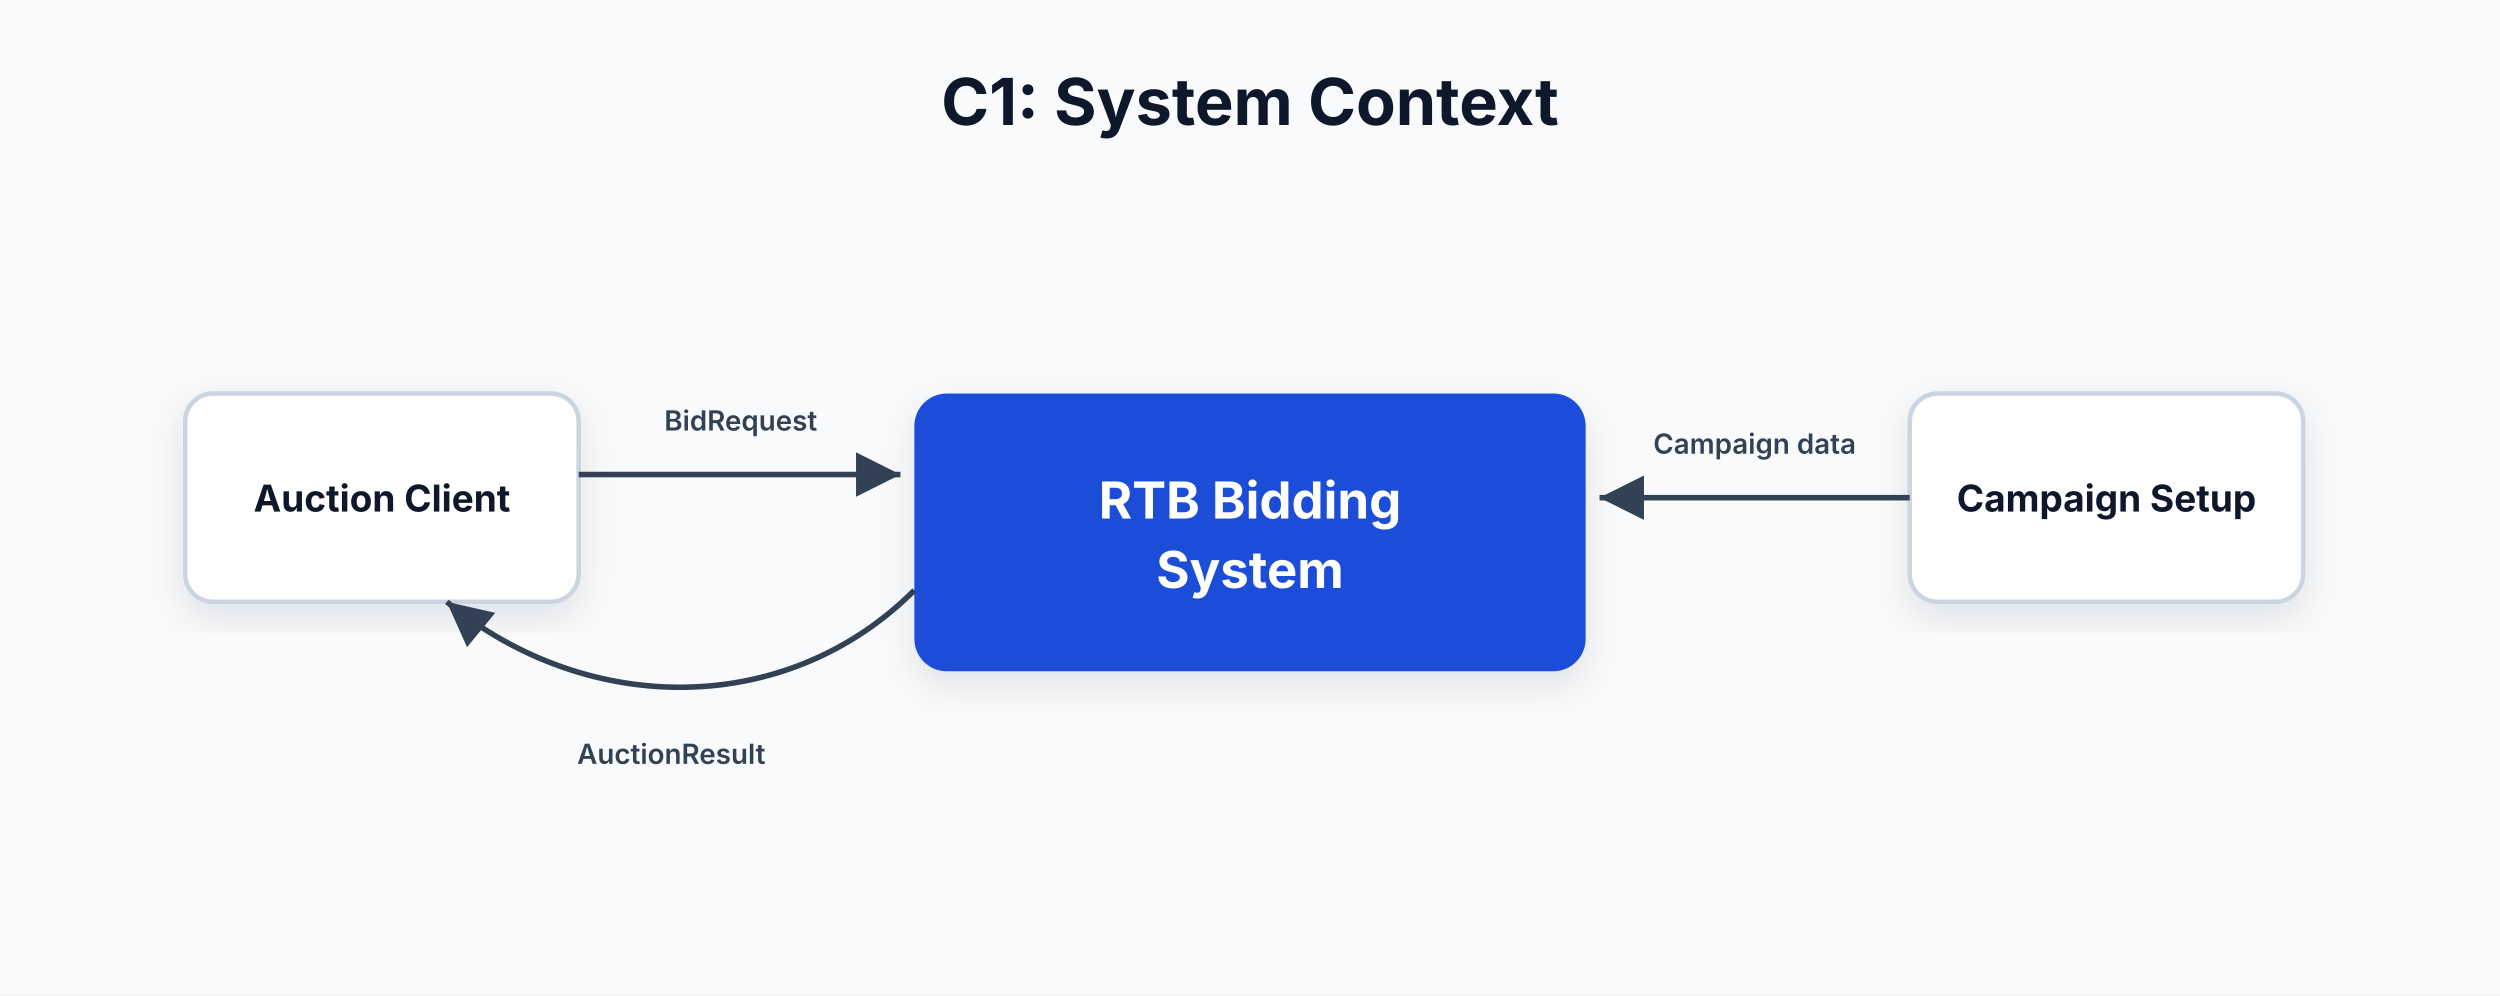
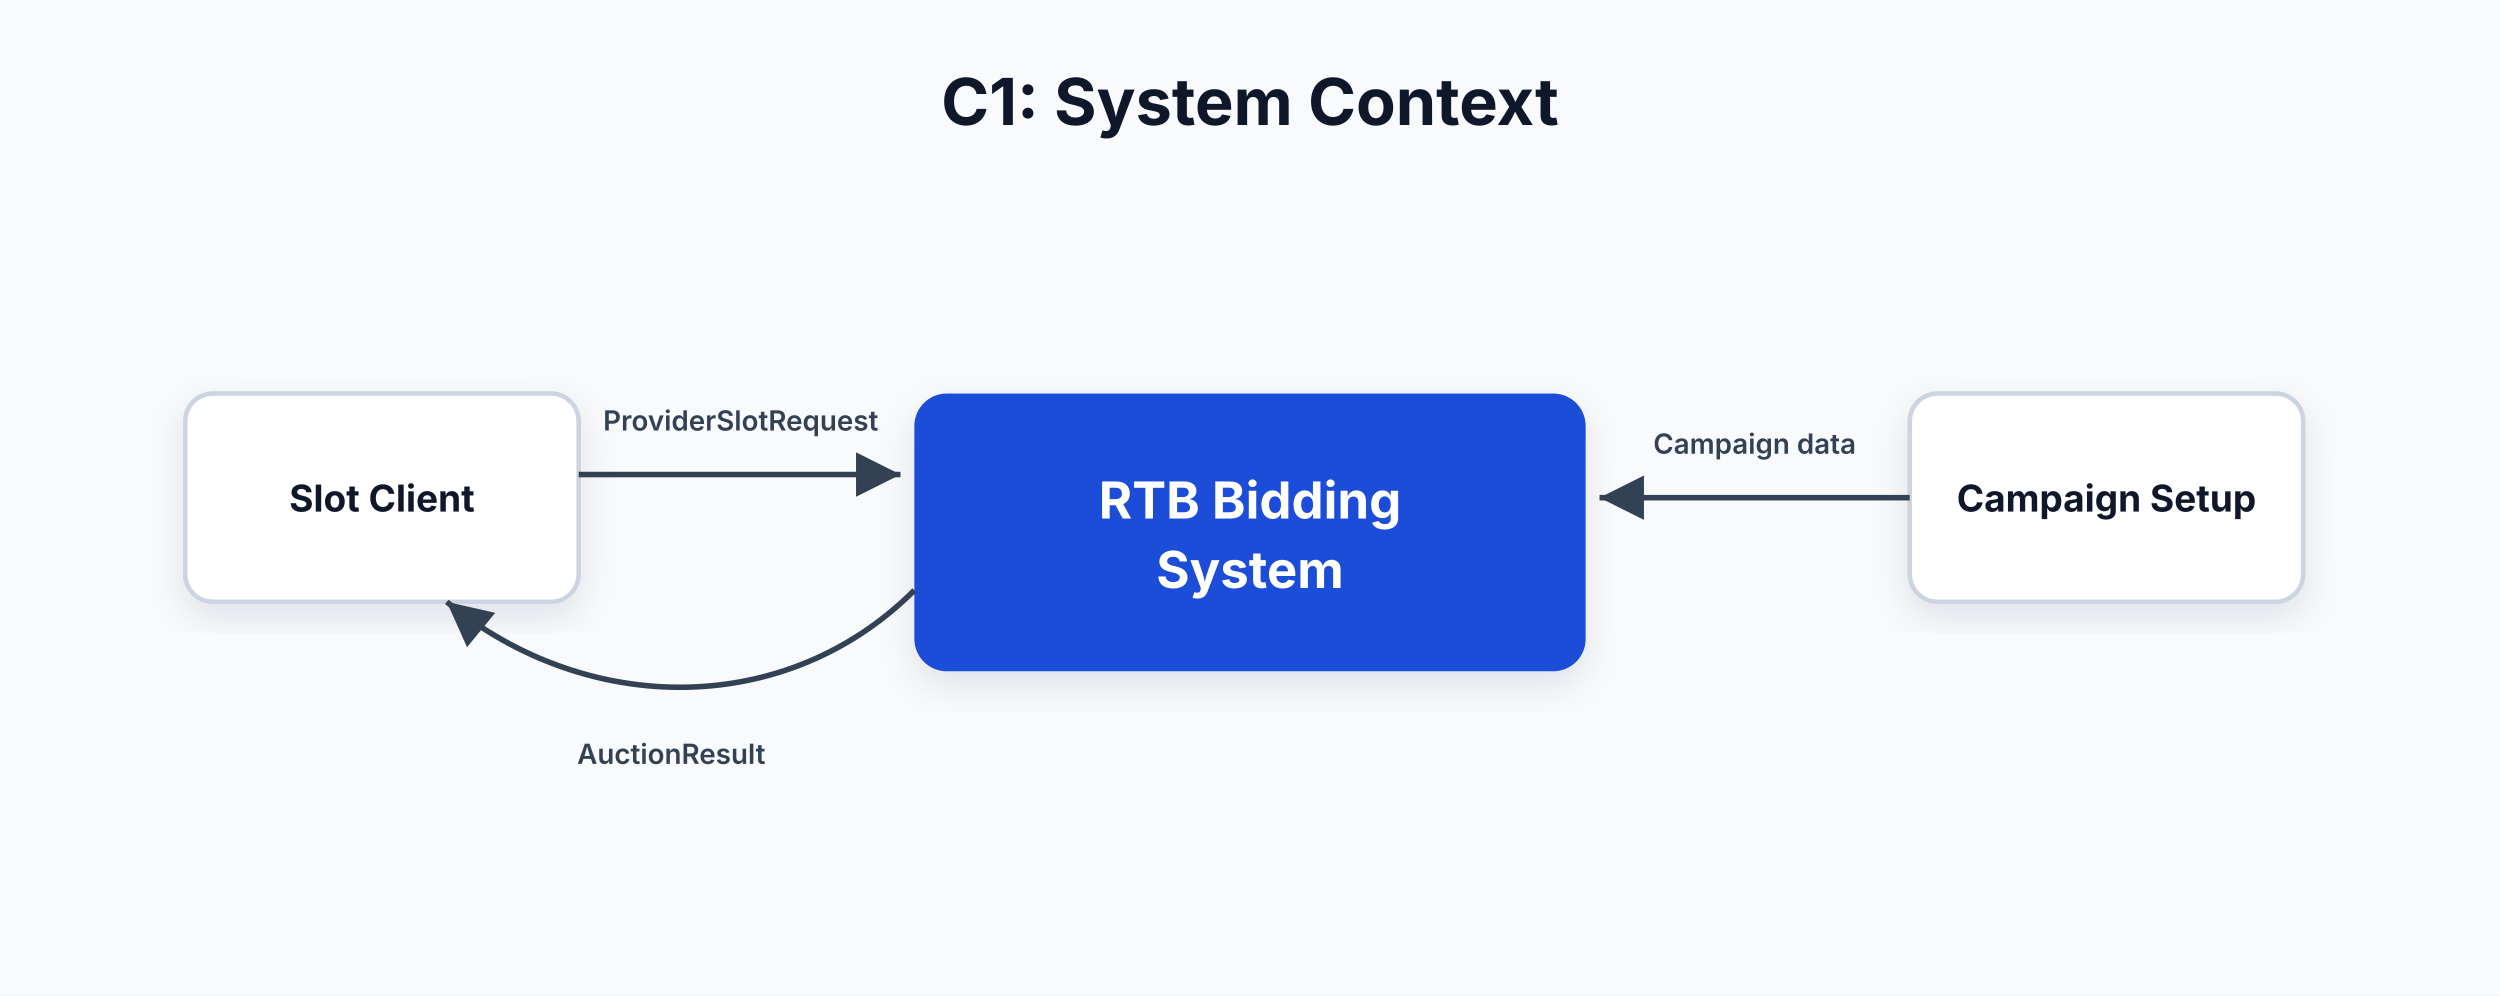
<svg xmlns="http://www.w3.org/2000/svg" width="1080" height="430" viewBox="0 0 1080 430" role="img" aria-labelledby="title desc">
  <defs>
    <marker id="arrow" markerWidth="12" markerHeight="12" refX="10" refY="6" orient="auto" markerUnits="strokeWidth">
      <path d="M2,2 L10,6 L2,10 Z" fill="#334155" />
    </marker>
    <filter id="shadow" x="-15%" y="-15%" width="130%" height="130%">
      <feDropShadow dx="0" dy="6" stdDeviation="8" flood-color="#0f172a" flood-opacity="0.10" />
    </filter>
  </defs>
  <rect width="1080" height="430" fill="#f8fafc" />
  <text x="540" y="54" text-anchor="middle" font-family="Inter, Arial, sans-serif" font-size="28" font-weight="700" fill="#0f172a">C1: System Context</text>
  <rect x="395" y="170" width="290" height="120" rx="14" fill="#1d4ed8" filter="url(#shadow)" />
  <text x="540" y="224" text-anchor="middle" font-family="Inter, Arial, sans-serif" font-size="22" font-weight="700" fill="#ffffff">RTB Bidding</text>
  <text x="540" y="254" text-anchor="middle" font-family="Inter, Arial, sans-serif" font-size="22" font-weight="700" fill="#ffffff">System</text>
  <rect x="80" y="170" width="170" height="90" rx="12" fill="#ffffff" stroke="#cbd5e1" stroke-width="2" filter="url(#shadow)" />
-   <text x="165" y="221" text-anchor="middle" font-family="Inter, Arial, sans-serif" font-size="16" font-weight="700" fill="#0f172a">Auction Client</text>
+   <text x="165" y="221" text-anchor="middle" font-family="Inter, Arial, sans-serif" font-size="16" font-weight="700" fill="#0f172a">Slot Client</text>
  <rect x="825" y="170" width="170" height="90" rx="12" fill="#ffffff" stroke="#cbd5e1" stroke-width="2" filter="url(#shadow)" />
  <text x="910" y="221" text-anchor="middle" font-family="Inter, Arial, sans-serif" font-size="16" font-weight="700" fill="#0f172a">Campaign Setup</text>
  <path d="M250 205 L389 205" fill="none" stroke="#334155" stroke-width="2.4" marker-end="url(#arrow)" />
-   <text x="320" y="186" text-anchor="middle" font-family="Inter, Arial, sans-serif" font-size="12" font-weight="600" fill="#334155">BidRequest</text>
+   <text x="320" y="186" text-anchor="middle" font-family="Inter, Arial, sans-serif" font-size="12" font-weight="600" fill="#334155">ProviderSlotRequest</text>
  <path d="M395 255 C340 310 254 310 193 260" fill="none" stroke="#334155" stroke-width="2.4" marker-end="url(#arrow)" />
  <text x="290" y="330" text-anchor="middle" font-family="Inter, Arial, sans-serif" font-size="12" font-weight="600" fill="#334155">AuctionResult</text>
  <path d="M825 215 L691 215" fill="none" stroke="#334155" stroke-width="2.4" marker-end="url(#arrow)" />
  <text x="758" y="196" text-anchor="middle" font-family="Inter, Arial, sans-serif" font-size="12" font-weight="600" fill="#334155">Campaign data</text>
</svg>
